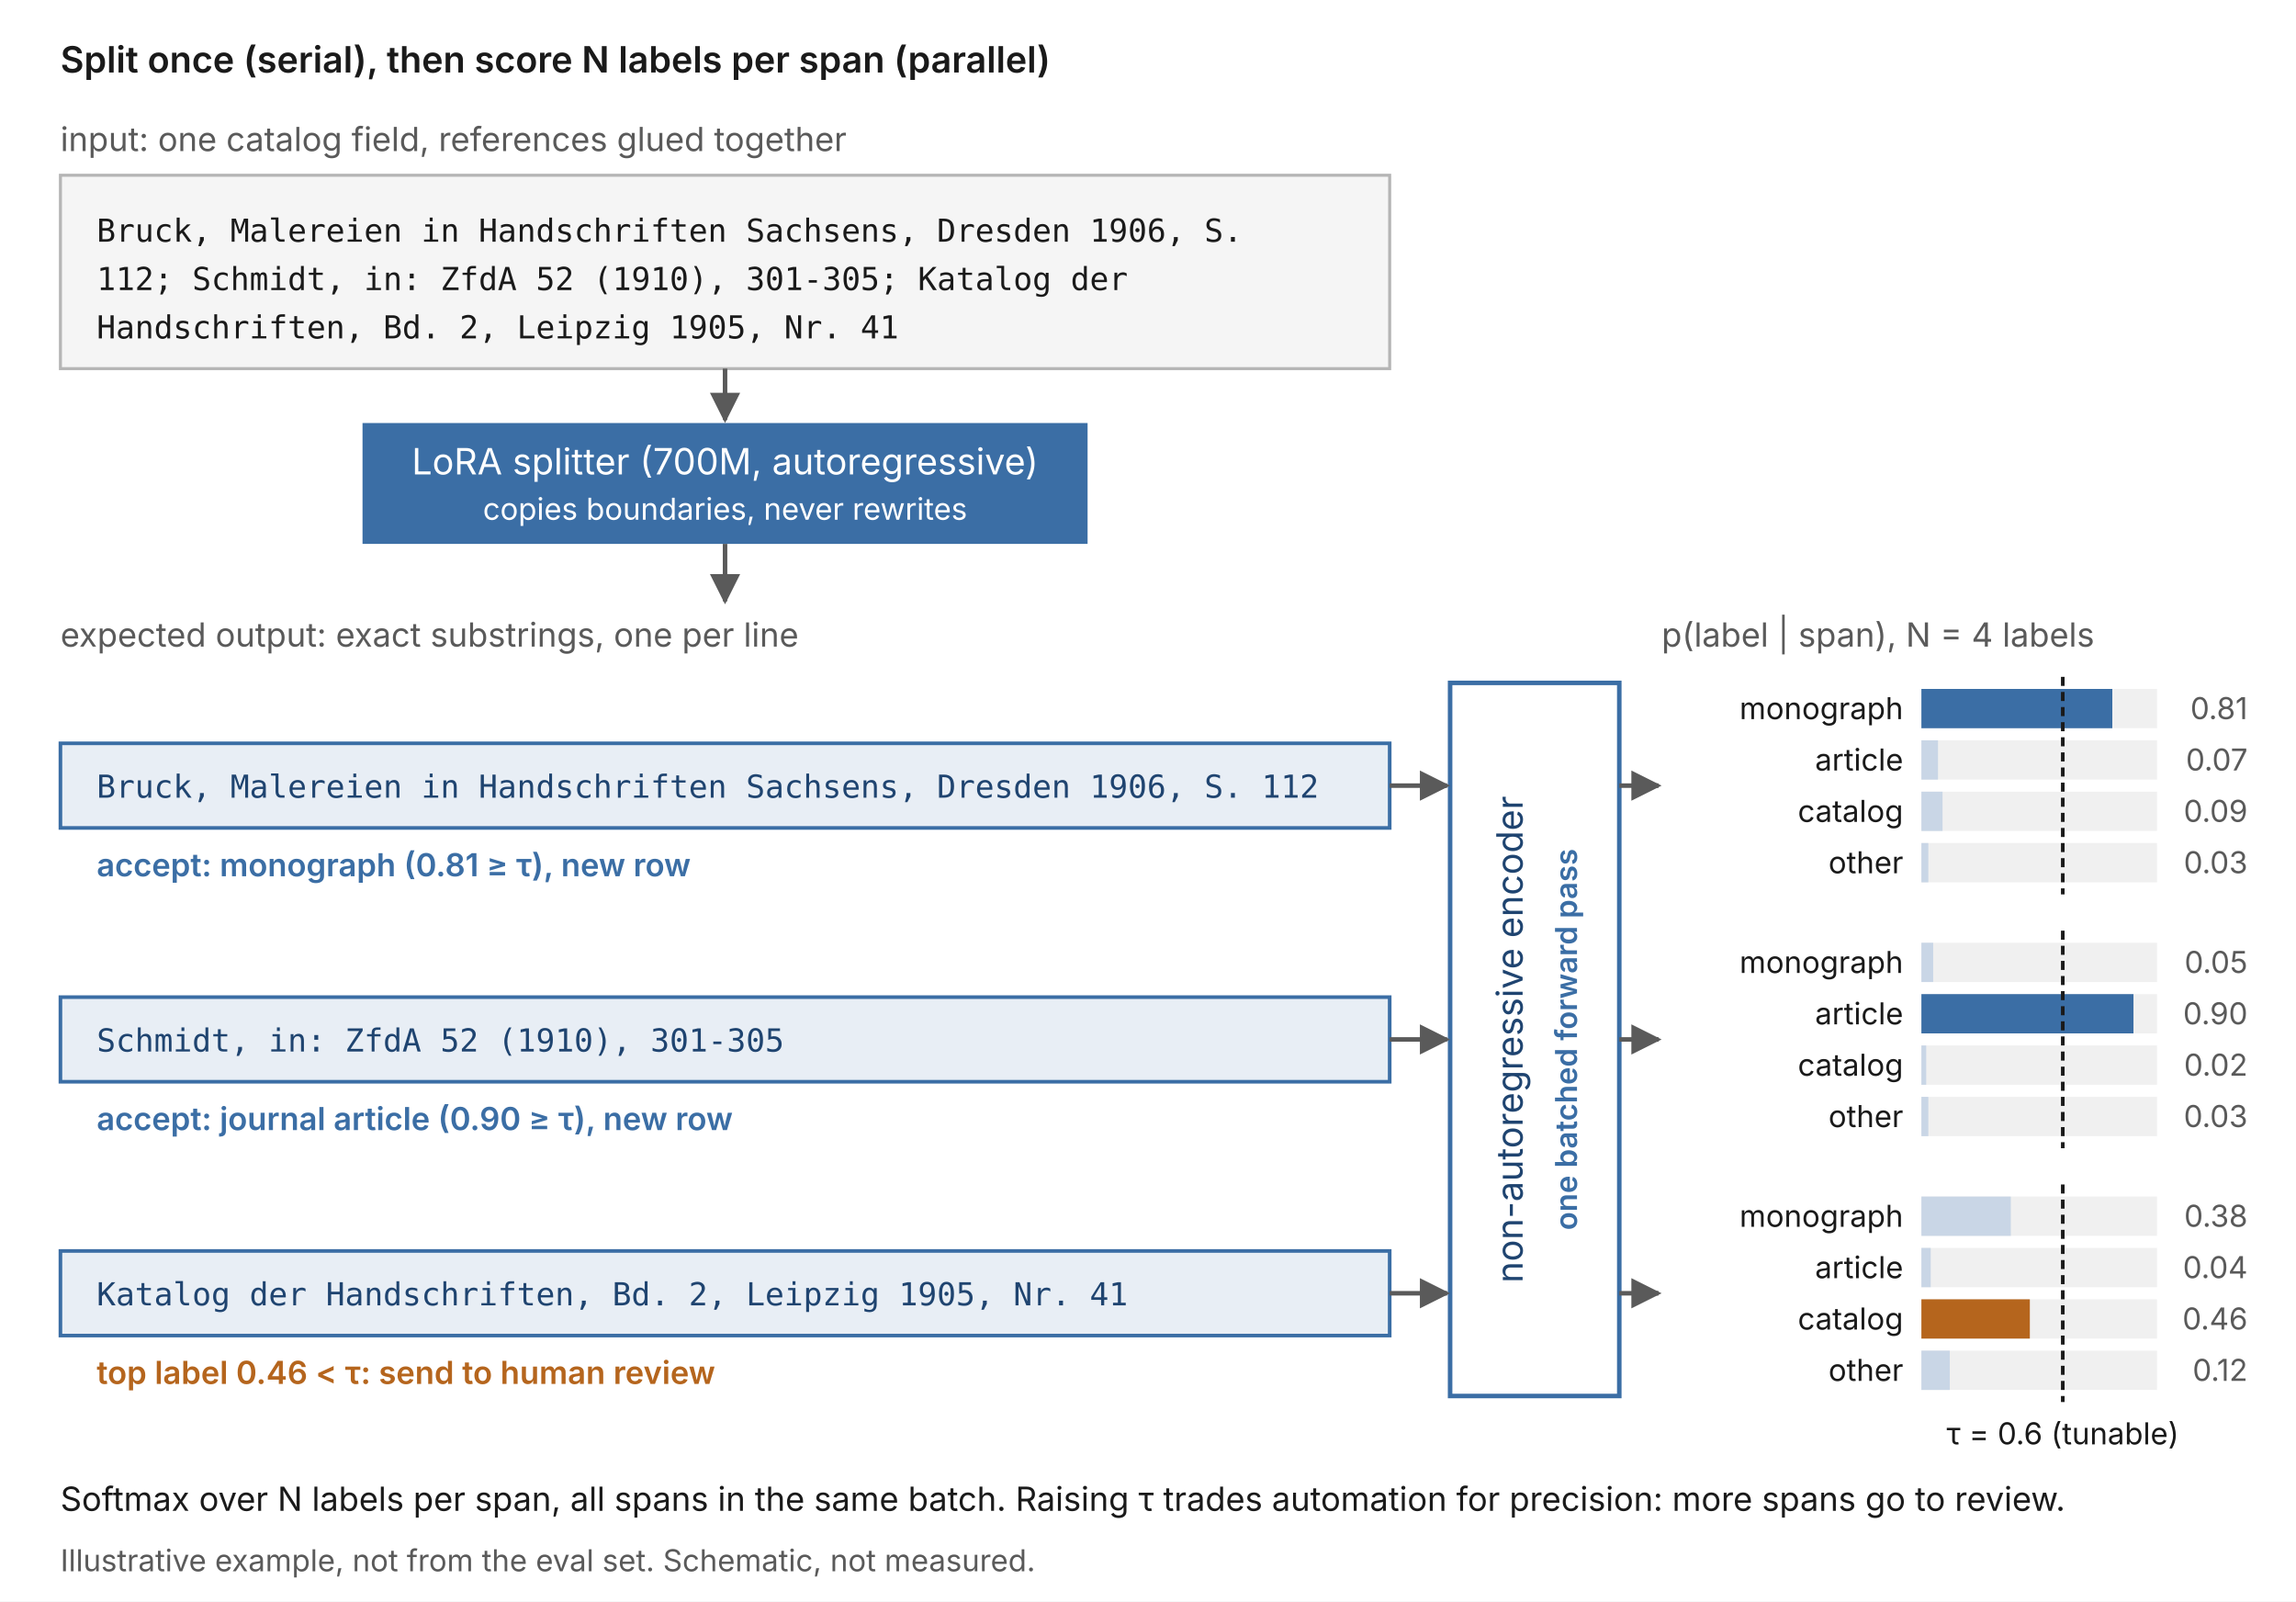
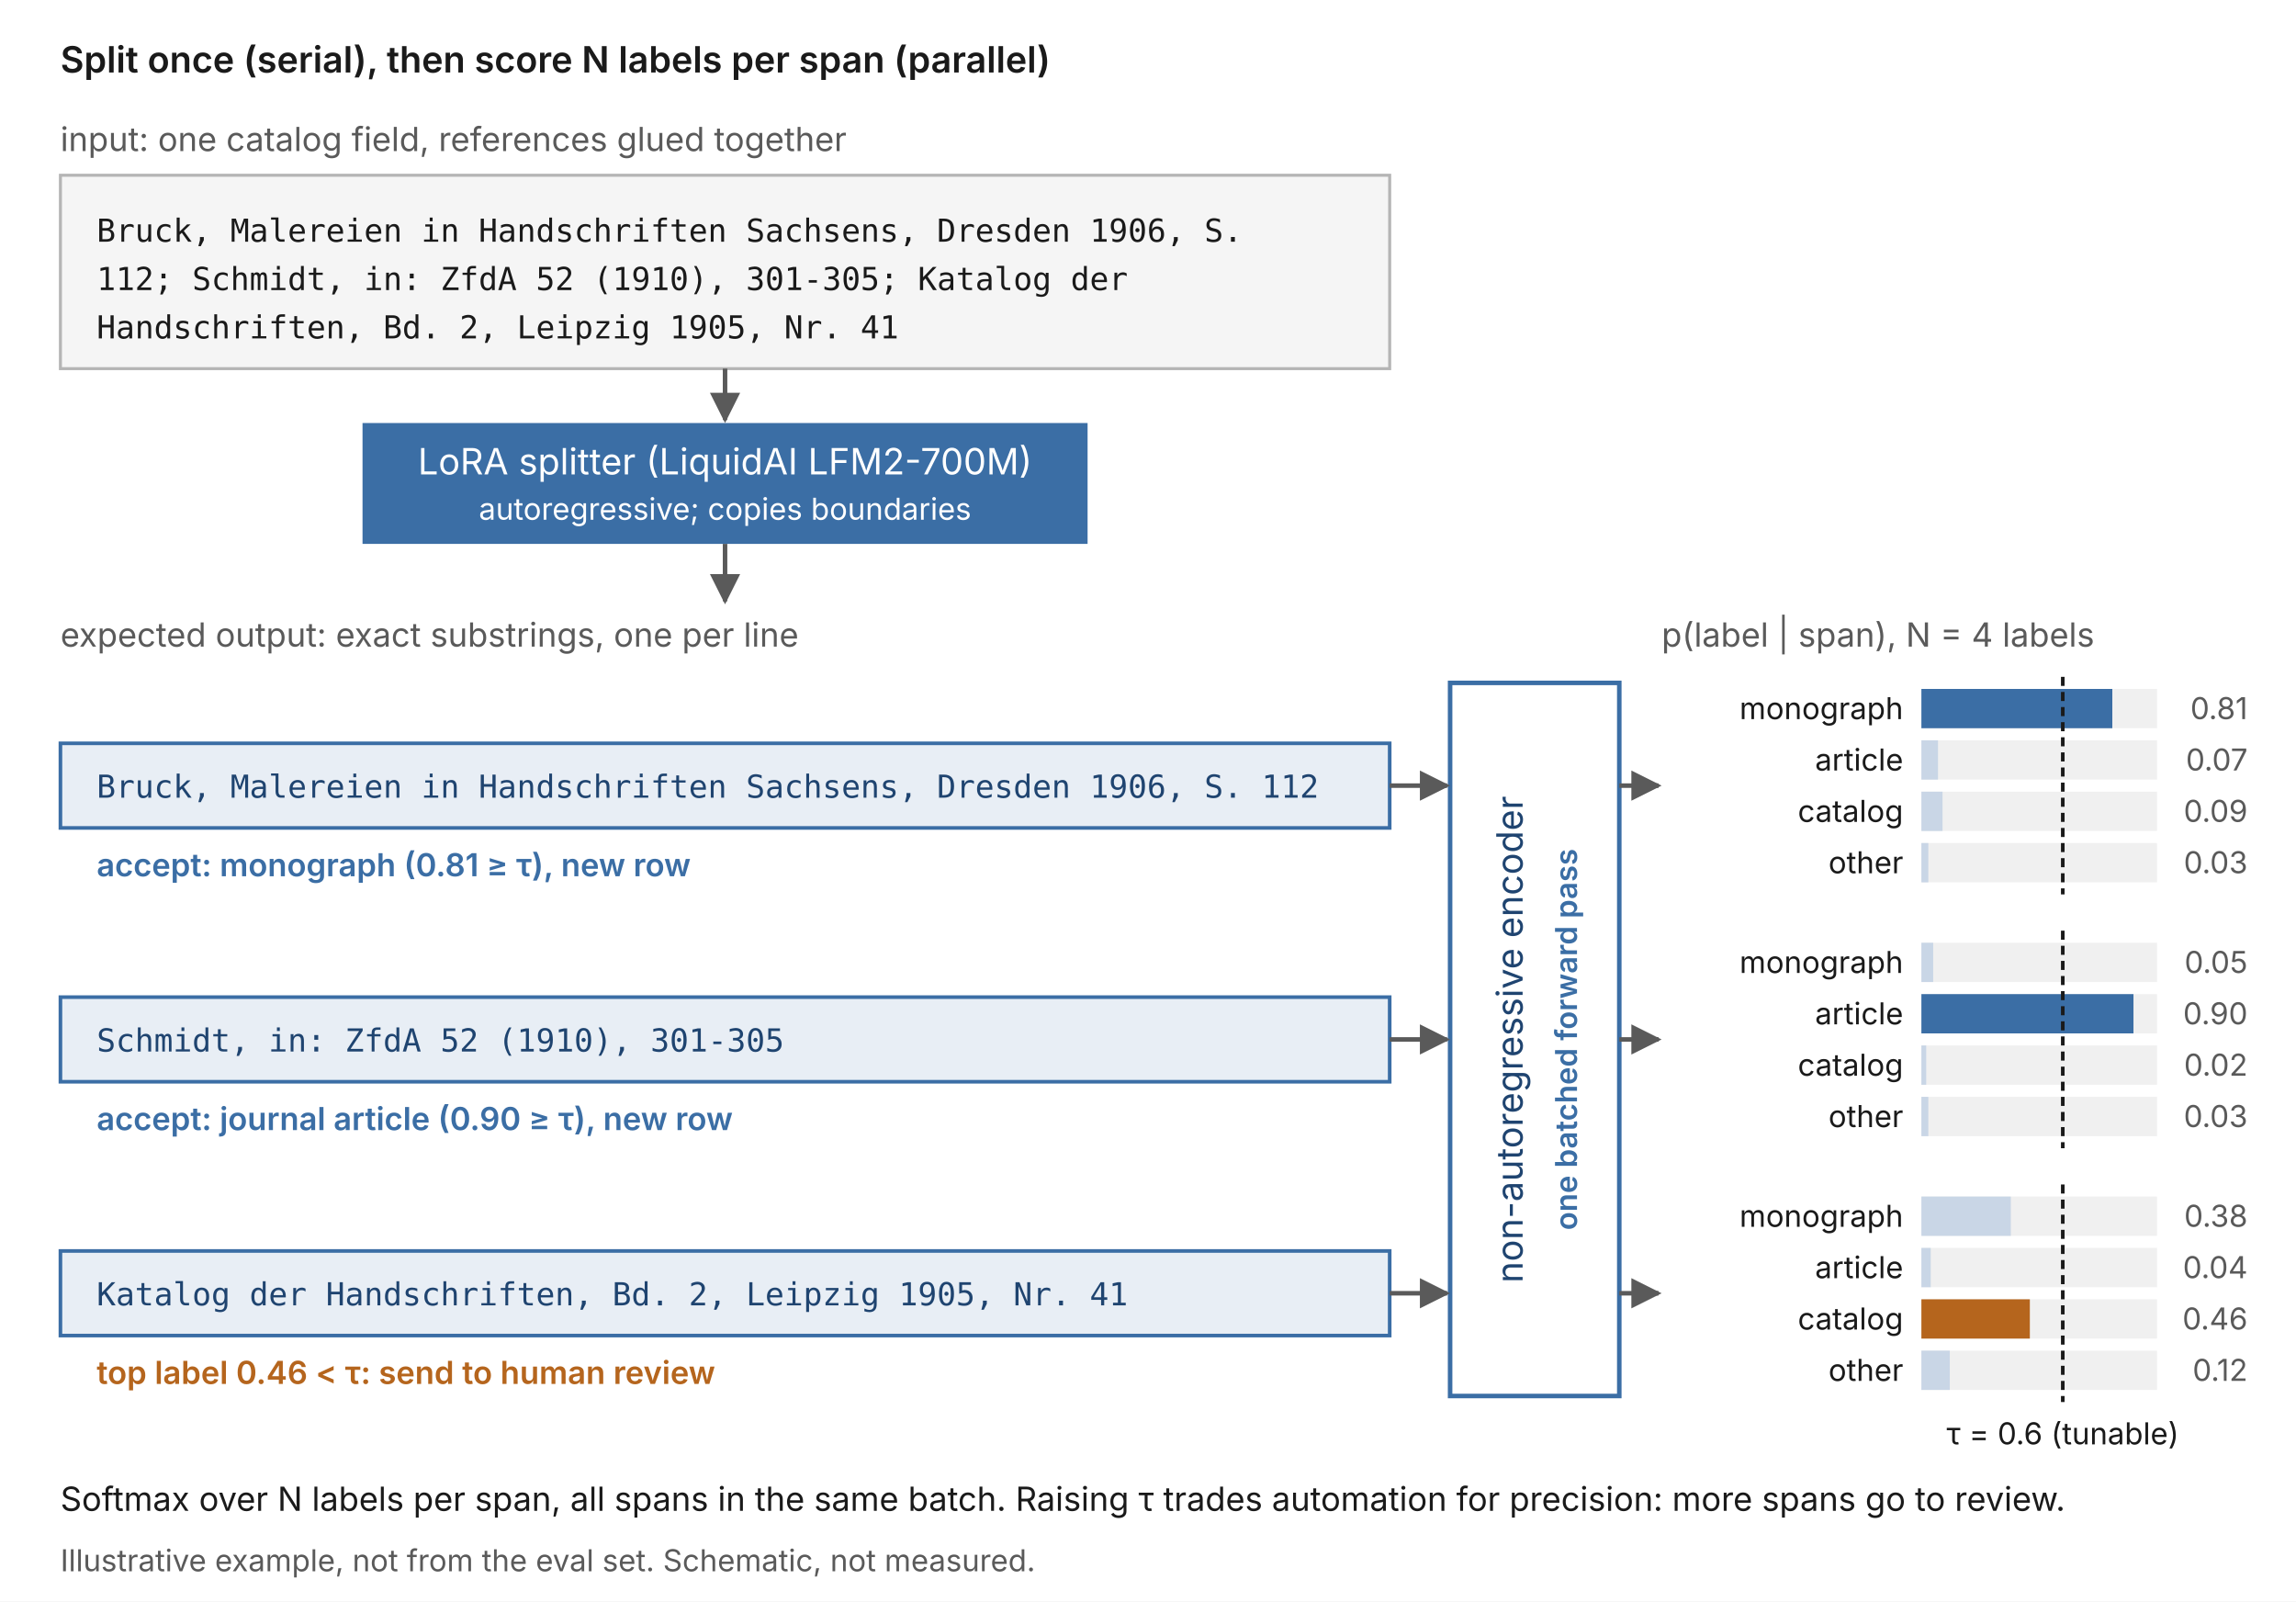
<svg xmlns="http://www.w3.org/2000/svg" viewBox="0 0 760 530" font-family="system-ui, -apple-system, Segoe UI, sans-serif" font-size="12" role="img" aria-label="A glued catalog string is split into three exact spans; a non-autoregressive encoder scores N labels per span in one batched pass, and a tunable threshold decides between accepting the top label and sending the span to review">
  <defs>
    <marker id="arr" markerUnits="userSpaceOnUse" markerWidth="10" markerHeight="10" refX="9" refY="5" orient="auto">
      <path d="M0,0 L10,5 L0,10 z" fill="#5a5a5a" />
    </marker>
  </defs>
  <rect width="760" height="530" fill="#ffffff" />
  <text x="20" y="24" font-weight="600" fill="#1a1a1a">Split once (serial), then score N labels per span (parallel)</text>
  <g font-size="11" fill="#5a5a5a">
    <text x="20" y="50">input: one catalog field, references glued together</text>
    <text x="20" y="214">expected output: exact substrings, one per line</text>
    <text x="550" y="214">p(label | span), N = 4 labels</text>
  </g>
  <rect x="20" y="58" width="440" height="64" fill="#f5f5f5" stroke="#b5b5b5" />
  <g font-family="ui-monospace, SFMono-Regular, Menlo, monospace" font-size="10.5" fill="#1a1a1a">
    <text x="32" y="80">Bruck, Malereien in Handschriften Sachsens, Dresden 1906, S.</text>
    <text x="32" y="96">112; Schmidt, in: ZfdA 52 (1910), 301-305; Katalog der</text>
    <text x="32" y="112">Handschriften, Bd. 2, Leipzig 1905, Nr. 41</text>
  </g>
  <rect x="120" y="140" width="240" height="40" fill="#3b6ea5" />
-   <text x="240" y="157" fill="#ffffff" text-anchor="middle">LoRA splitter (700M, autoregressive)</text>
-   <text x="240" y="172" fill="#ffffff" font-size="10" text-anchor="middle">copies boundaries, never rewrites</text>
+   <text x="240" y="157" fill="#ffffff" text-anchor="middle">LoRA splitter (LiquidAI LFM2-700M)</text>
+   <text x="240" y="172" fill="#ffffff" font-size="10" text-anchor="middle">autoregressive; copies boundaries</text>
  <g fill="#e8eef5" stroke="#3b6ea5" stroke-width="1.2">
    <rect x="20" y="246" width="440" height="28" />
    <rect x="20" y="330" width="440" height="28" />
    <rect x="20" y="414" width="440" height="28" />
  </g>
  <g font-family="ui-monospace, SFMono-Regular, Menlo, monospace" font-size="10.5" fill="#1f4470">
    <text x="32" y="264">Bruck, Malereien in Handschriften Sachsens, Dresden 1906, S. 112</text>
    <text x="32" y="348">Schmidt, in: ZfdA 52 (1910), 301-305</text>
    <text x="32" y="432">Katalog der Handschriften, Bd. 2, Leipzig 1905, Nr. 41</text>
  </g>
  <g font-size="10.5" font-weight="600">
    <text x="32" y="290" fill="#3b6ea5">accept: monograph (0.81 ≥ τ), new row</text>
    <text x="32" y="374" fill="#3b6ea5">accept: journal article (0.90 ≥ τ), new row</text>
    <text x="32" y="458" fill="#b5651d">top label 0.46 &lt; τ: send to human review</text>
  </g>
  <rect x="480" y="226" width="56" height="236" fill="#ffffff" stroke="#3b6ea5" stroke-width="1.5" />
  <g fill="#1f4470" text-anchor="middle">
    <text transform="translate(504 344) rotate(-90)">non-autoregressive encoder</text>
    <text transform="translate(522 344) rotate(-90)" font-size="10" font-weight="600" fill="#3b6ea5">one batched forward pass</text>
  </g>
  <g font-size="10" fill="#1a1a1a" text-anchor="end">
    <text x="630" y="238">monograph</text>
    <text x="630" y="255">article</text>
    <text x="630" y="272">catalog</text>
    <text x="630" y="289">other</text>
    <text x="630" y="322">monograph</text>
    <text x="630" y="339">article</text>
    <text x="630" y="356">catalog</text>
    <text x="630" y="373">other</text>
    <text x="630" y="406">monograph</text>
    <text x="630" y="423">article</text>
    <text x="630" y="440">catalog</text>
    <text x="630" y="457">other</text>
  </g>
  <g fill="#f0f0f0">
    <rect x="636" y="228" width="78" height="13" />
    <rect x="636" y="245" width="78" height="13" />
    <rect x="636" y="262" width="78" height="13" />
    <rect x="636" y="279" width="78" height="13" />
    <rect x="636" y="312" width="78" height="13" />
    <rect x="636" y="329" width="78" height="13" />
    <rect x="636" y="346" width="78" height="13" />
    <rect x="636" y="363" width="78" height="13" />
    <rect x="636" y="396" width="78" height="13" />
    <rect x="636" y="413" width="78" height="13" />
    <rect x="636" y="430" width="78" height="13" />
    <rect x="636" y="447" width="78" height="13" />
  </g>
  <g fill="#c9d6e6">
    <rect x="636" y="245" width="5.5" height="13" />
    <rect x="636" y="262" width="7.0" height="13" />
    <rect x="636" y="279" width="2.3" height="13" />
    <rect x="636" y="312" width="3.9" height="13" />
    <rect x="636" y="346" width="1.6" height="13" />
    <rect x="636" y="363" width="2.3" height="13" />
    <rect x="636" y="396" width="29.6" height="13" />
    <rect x="636" y="413" width="3.1" height="13" />
    <rect x="636" y="447" width="9.4" height="13" />
  </g>
  <rect x="636" y="228" width="63.2" height="13" fill="#3b6ea5" />
  <rect x="636" y="329" width="70.2" height="13" fill="#3b6ea5" />
  <rect x="636" y="430" width="35.9" height="13" fill="#b5651d" />
  <g font-size="10" fill="#5a5a5a" text-anchor="end">
    <text x="744" y="238">0.81</text>
    <text x="744" y="255">0.07</text>
    <text x="744" y="272">0.09</text>
    <text x="744" y="289">0.03</text>
    <text x="744" y="322">0.05</text>
    <text x="744" y="339">0.90</text>
    <text x="744" y="356">0.02</text>
    <text x="744" y="373">0.03</text>
    <text x="744" y="406">0.38</text>
    <text x="744" y="423">0.04</text>
    <text x="744" y="440">0.46</text>
    <text x="744" y="457">0.12</text>
  </g>
  <g stroke="#1a1a1a" stroke-width="1.2" stroke-dasharray="3 2">
    <line x1="682.8" y1="224" x2="682.8" y2="296" />
    <line x1="682.8" y1="308" x2="682.8" y2="380" />
    <line x1="682.8" y1="392" x2="682.8" y2="464" />
  </g>
  <text x="682.8" y="478" font-size="10" fill="#1a1a1a" text-anchor="middle">τ = 0.6 (tunable)</text>
  <g stroke="#5a5a5a" stroke-width="1.5" fill="none" marker-end="url(#arr)">
    <line x1="240" y1="122" x2="240" y2="139" />
    <line x1="240" y1="180" x2="240" y2="199" />
    <line x1="460" y1="260" x2="479" y2="260" />
    <line x1="460" y1="344" x2="479" y2="344" />
    <line x1="460" y1="428" x2="479" y2="428" />
    <line x1="536" y1="260" x2="549" y2="260" />
    <line x1="536" y1="344" x2="549" y2="344" />
    <line x1="536" y1="428" x2="549" y2="428" />
  </g>
  <text x="20" y="500" font-size="11" fill="#1a1a1a">Softmax over N labels per span, all spans in the same batch. Raising τ trades automation for precision: more spans go to review.</text>
  <text x="20" y="520" font-size="10" fill="#5a5a5a">Illustrative example, not from the eval set. Schematic, not measured.</text>
</svg>
